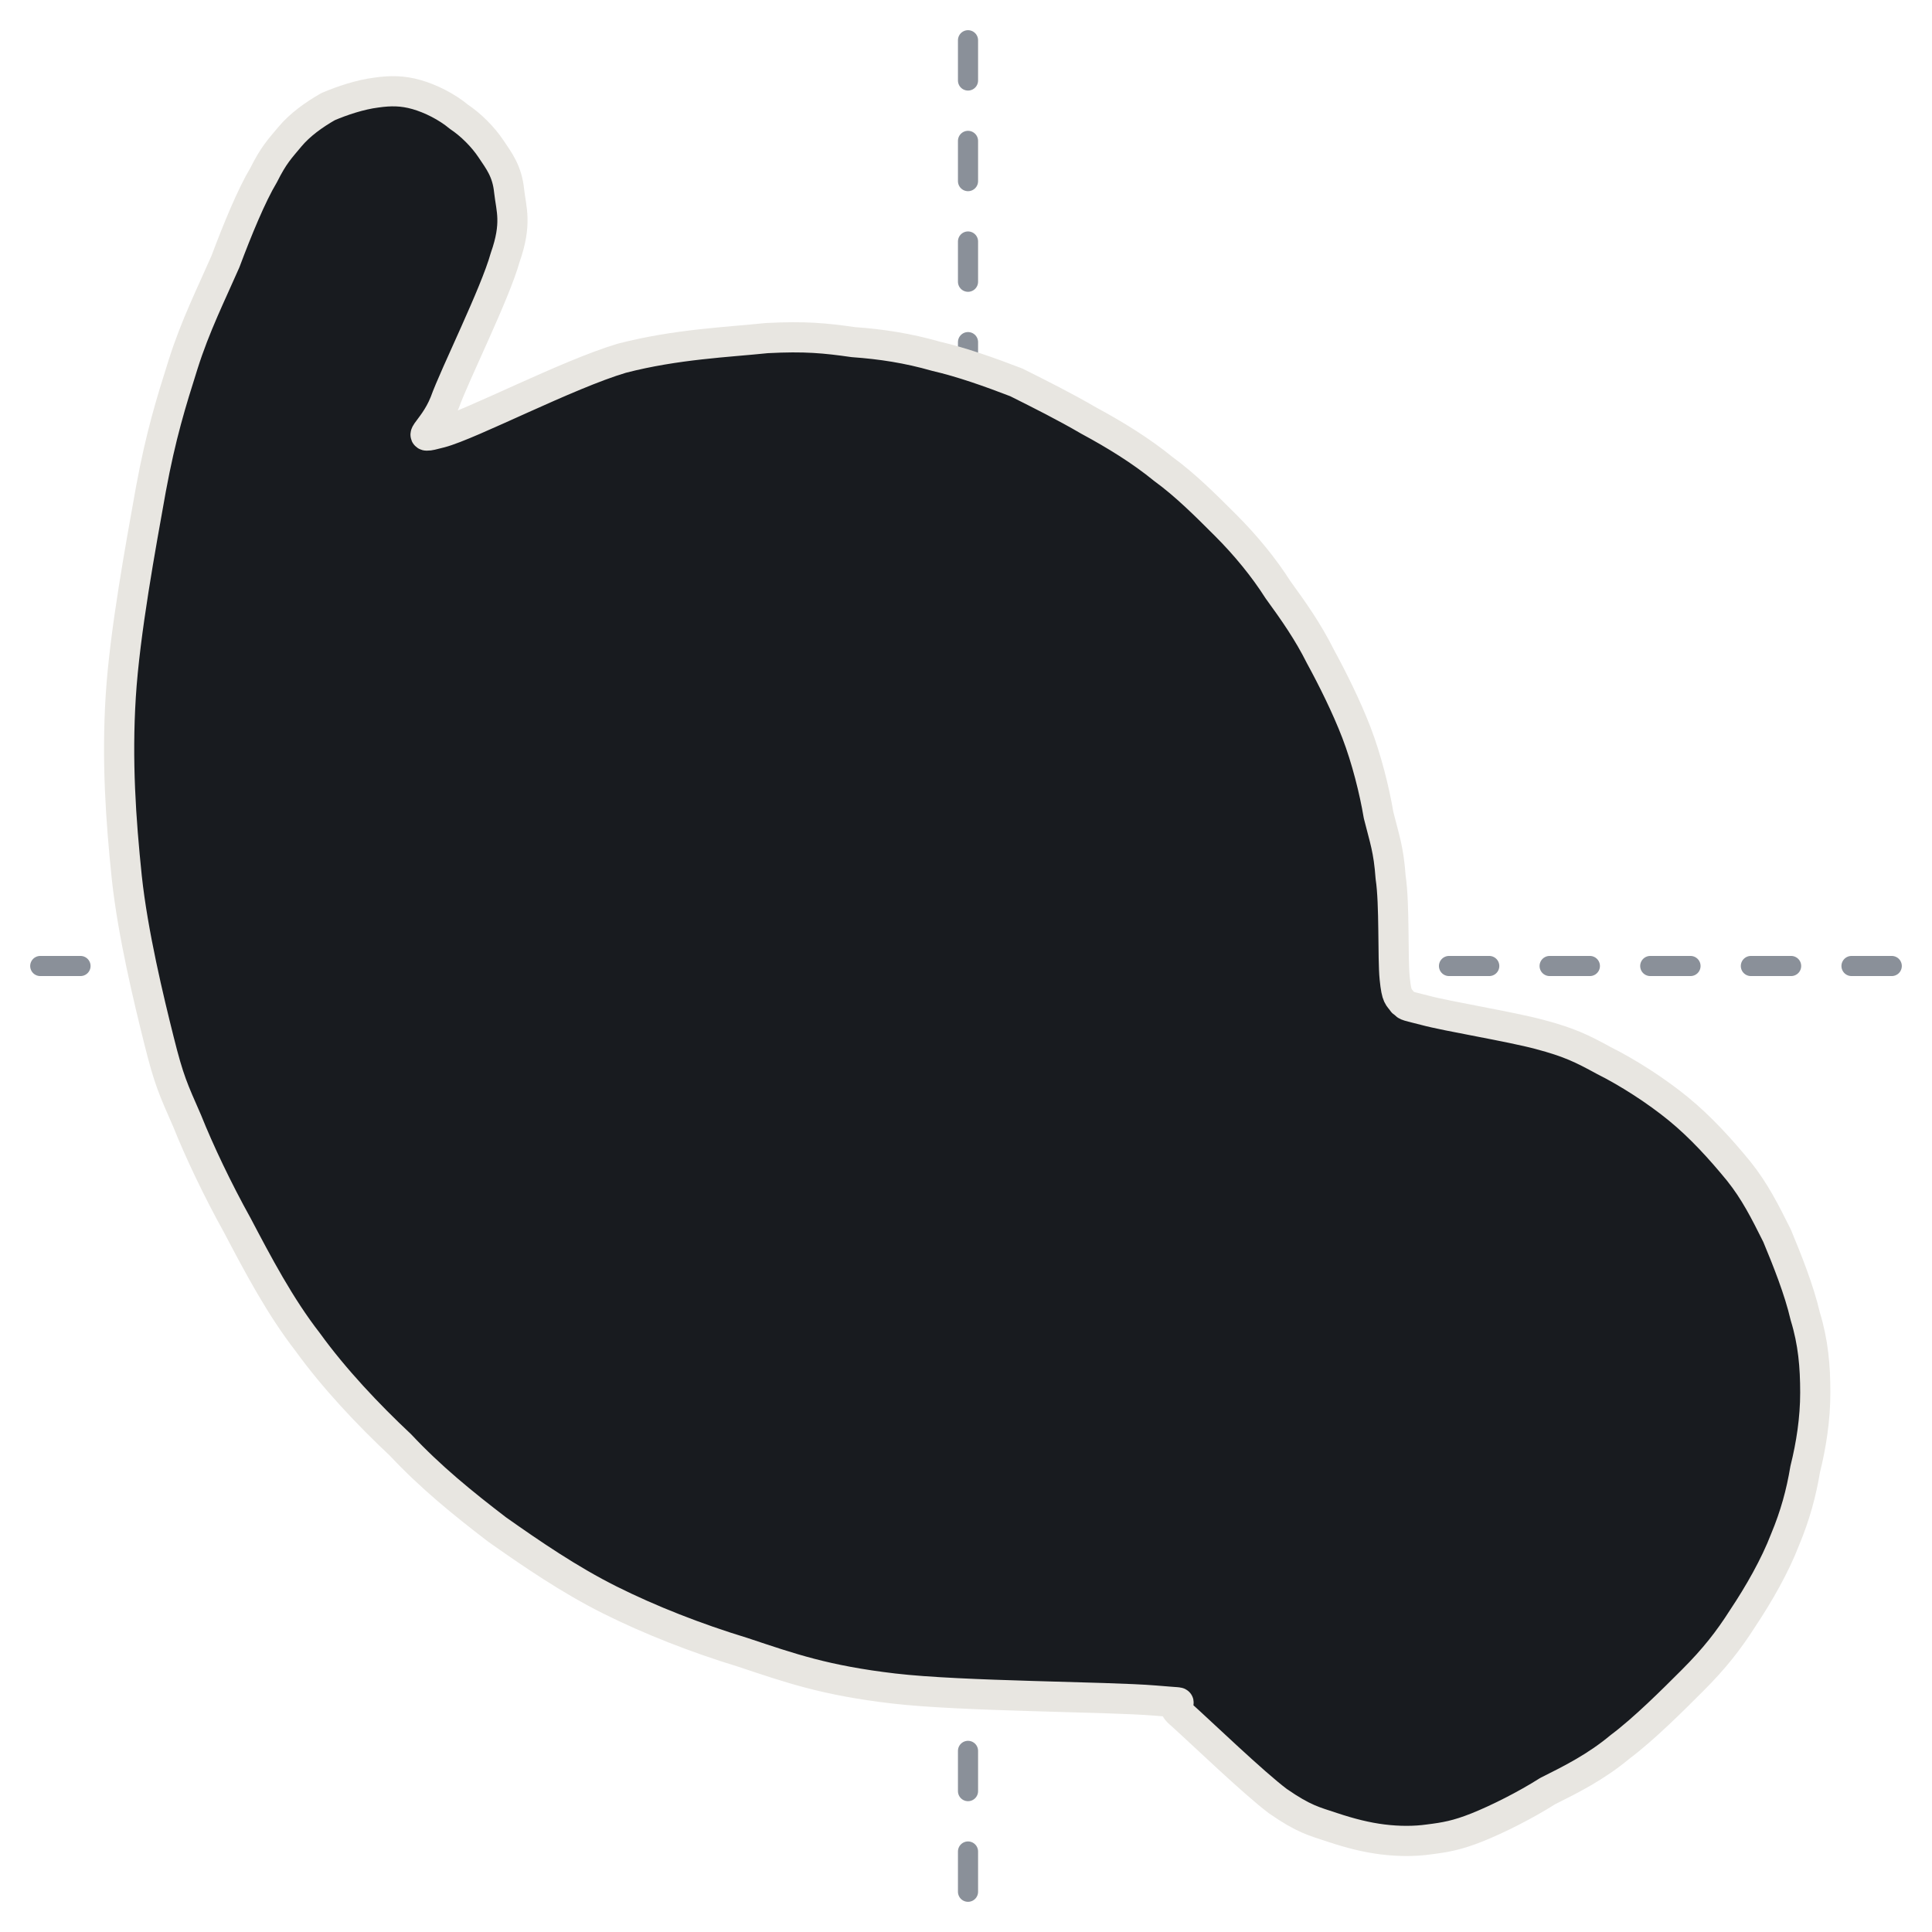
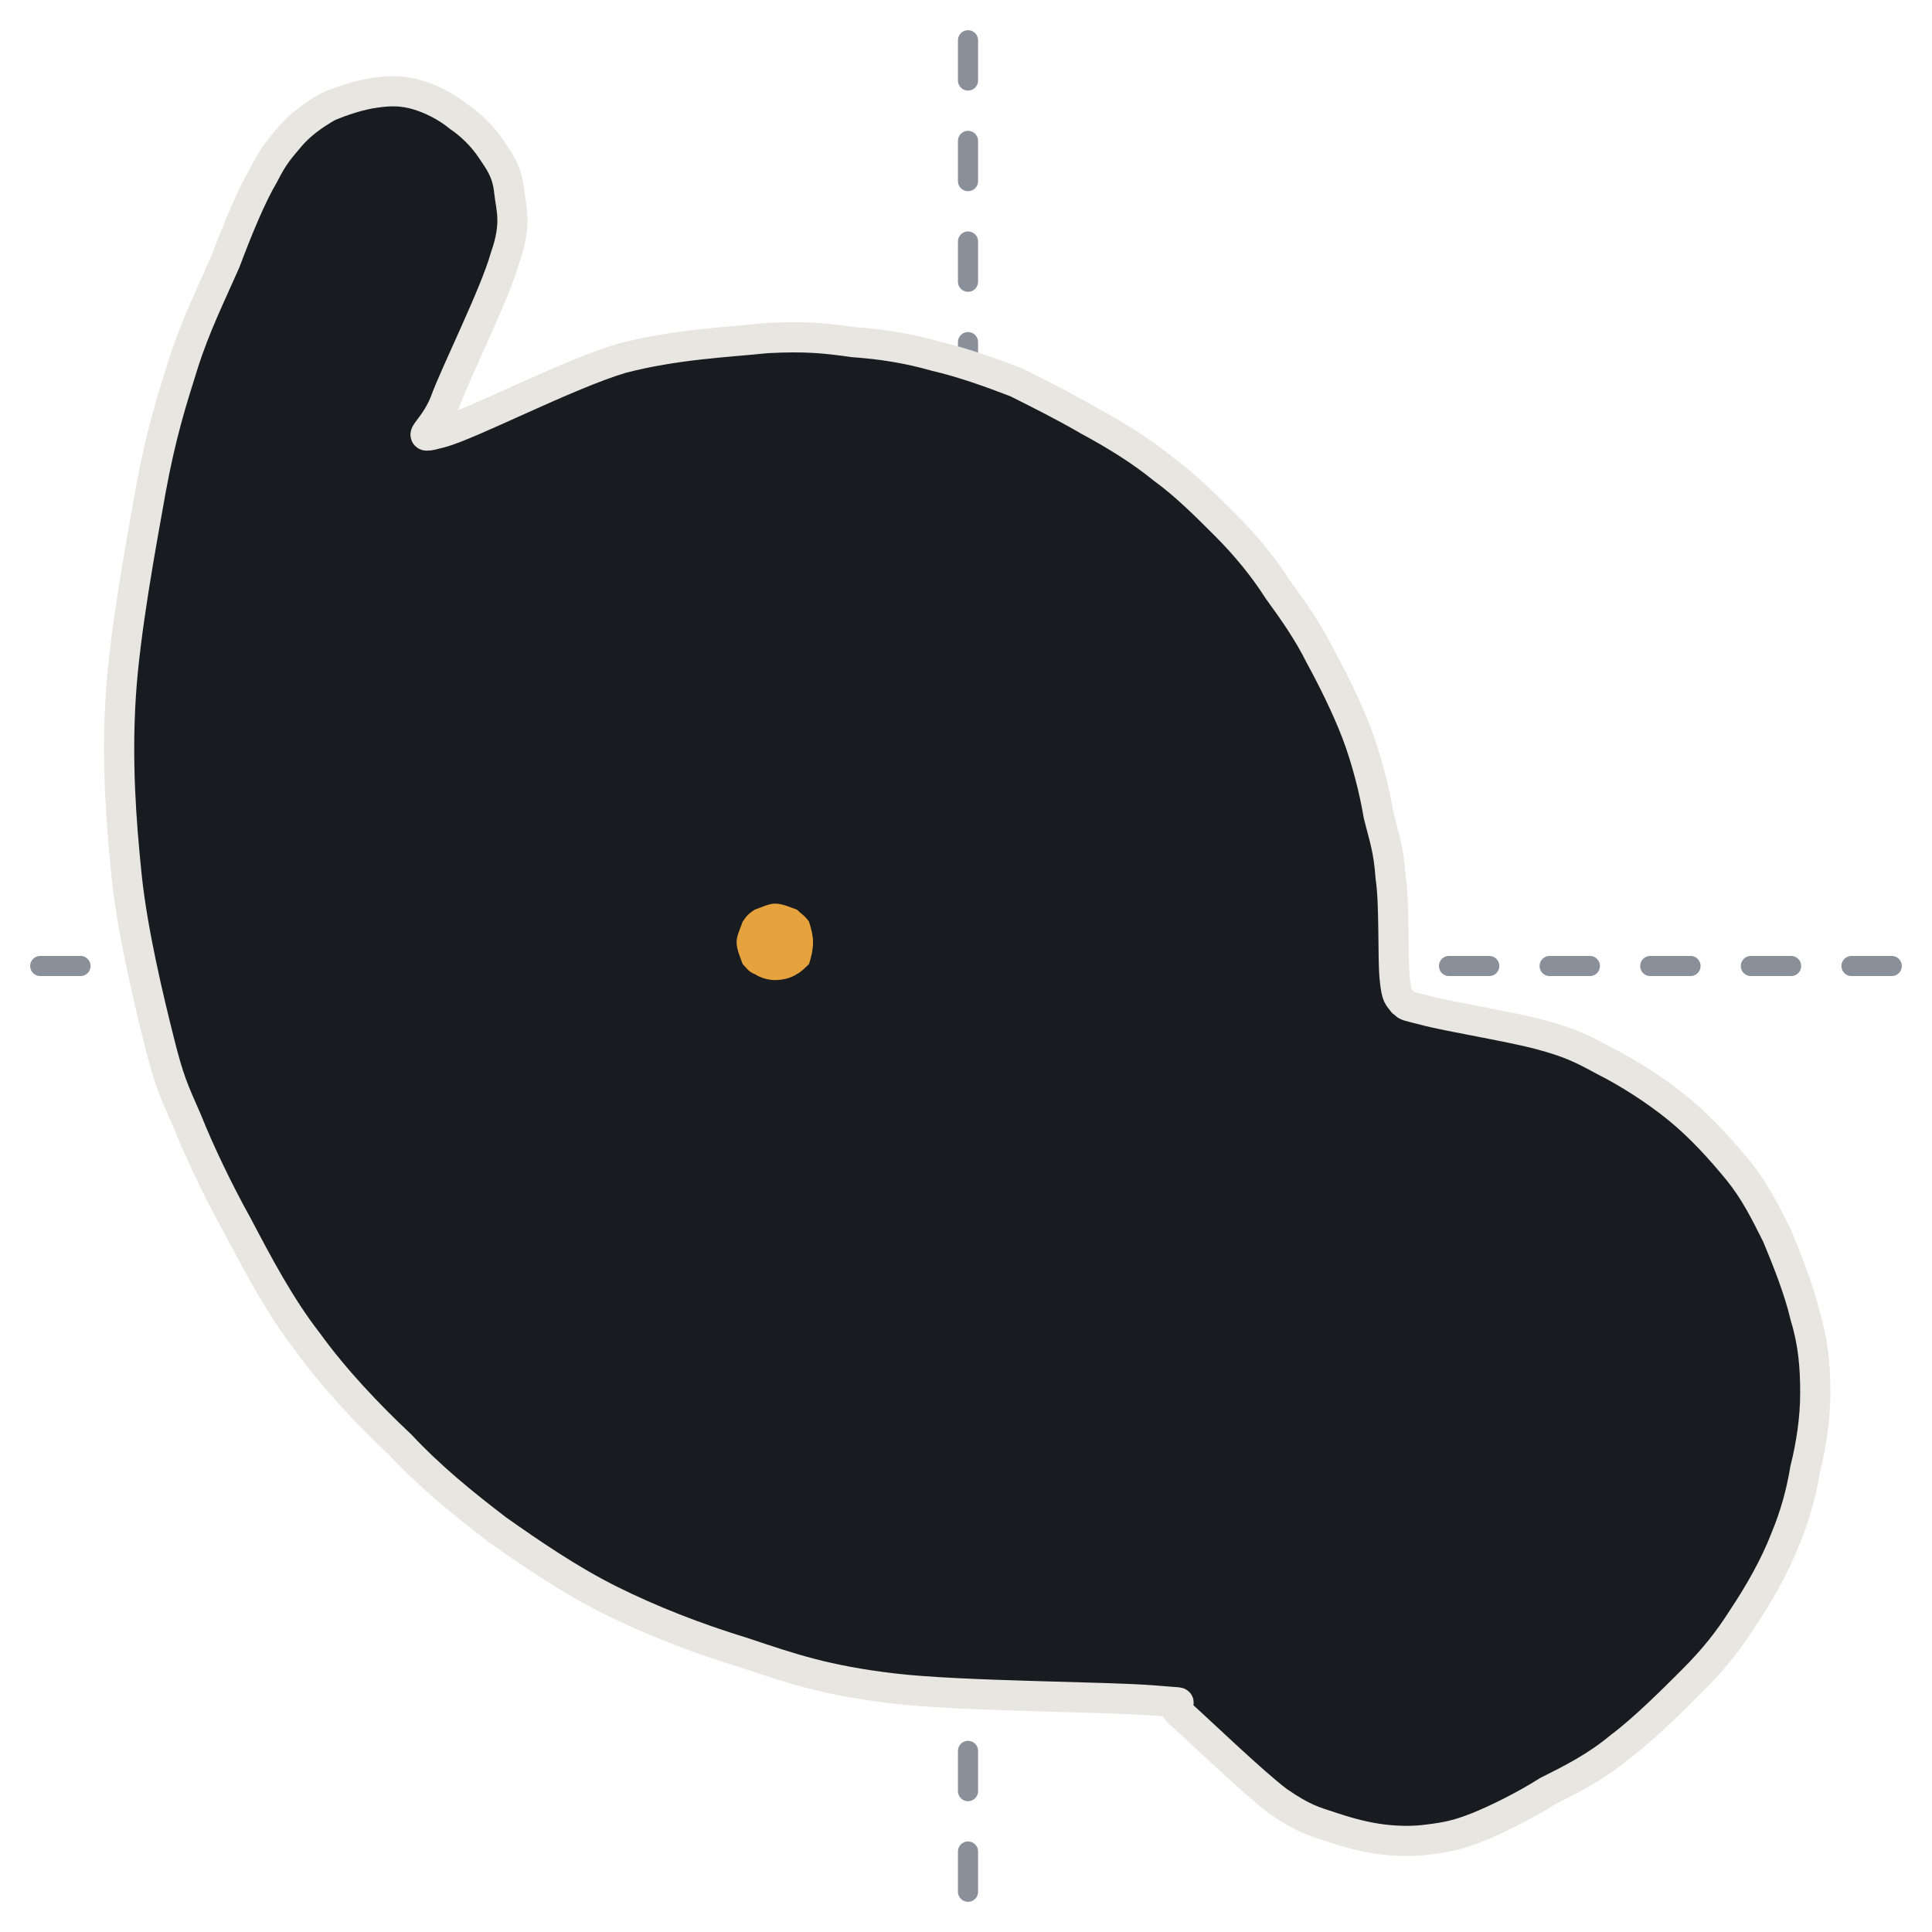
<svg xmlns="http://www.w3.org/2000/svg" viewBox="0 0 96 96" width="96" height="96" role="img" aria-label="Pixel Buds A-Series left earbud">
  <path d="M48.1 2.0L48.1 4.0M48.1 7.0L48.1 9.0M48.1 12.0L48.1 14.0M48.1 17.0L48.1 19.0M48.1 22.0L48.1 24.0M48.1 27.0L48.1 29.0M48.1 32.0L48.1 34.0M48.1 37.0L48.1 39.0M48.1 42.0L48.1 44.0M48.1 47.0L48.1 49.0M48.1 52.0L48.1 54.0M48.1 57.0L48.1 59.0M48.1 62.0L48.1 64.0M48.1 67.0L48.1 69.0M48.1 72.0L48.1 74.0M48.1 77.0L48.1 79.0M48.1 82.0L48.1 84.0M48.1 87.0L48.1 89.0M48.1 92.0L48.1 94.0M2.0 48.0L4.0 48.0M7.0 48.0L9.0 48.0M12.0 48.0L14.0 48.0M17.0 48.0L19.0 48.0M22.0 48.0L24.0 48.0M27.0 48.0L29.0 48.0M32.0 48.0L34.0 48.0M37.0 48.0L39.0 48.0M42.0 48.0L44.0 48.0M47.0 48.0L49.0 48.0M52.0 48.0L54.0 48.0M57.0 48.0L59.0 48.0M62.0 48.0L64.0 48.0M67.0 48.0L69.0 48.0M72.0 48.0L74.0 48.0M77.0 48.0L79.0 48.0M82.0 48.0L84.0 48.0M87.0 48.0L89.0 48.0M92.0 48.0L94.0 48.0" fill="none" stroke="#8A9099" stroke-width="1.0" stroke-linecap="round" stroke-linejoin="round" />
  <path d="M18.7 4.6C19.4 4.5 20.0 4.5 20.7 4.7C21.4 4.9 22.2 5.3 22.8 5.8C23.4 6.2 24.0 6.8 24.4 7.4C24.8 8.0 25.2 8.5 25.3 9.5C25.4 10.4 25.7 11.1 25.1 12.8C24.6 14.6 22.6 18.6 22.1 20.0C21.5 21.5 20.4 21.9 21.9 21.5C23.4 21.1 28.2 18.6 30.9 17.8C33.6 17.1 36.2 17.0 38.1 16.8C40.0 16.7 41.0 16.8 42.4 17.0C43.8 17.1 45.1 17.3 46.5 17.7C47.8 18.0 49.2 18.5 50.5 19.0C51.7 19.6 52.9 20.2 54.1 20.9C55.4 21.6 56.7 22.4 57.8 23.3C58.9 24.1 59.9 25.1 60.9 26.1C61.9 27.1 62.8 28.2 63.5 29.3C64.3 30.4 65.0 31.4 65.6 32.6C66.2 33.7 66.9 35.1 67.4 36.4C67.9 37.7 68.3 39.3 68.5 40.5C68.8 41.7 69.0 42.2 69.1 43.6C69.3 44.9 69.2 47.6 69.3 48.6C69.4 49.6 69.5 49.5 69.7 49.8C70.0 50.0 69.6 49.9 70.8 50.2C71.9 50.5 75.0 51.0 76.5 51.4C78.0 51.8 78.6 52.1 79.7 52.7C80.9 53.3 82.3 54.2 83.4 55.1C84.5 56.0 85.5 57.1 86.4 58.2C87.2 59.2 87.7 60.2 88.3 61.4C88.8 62.6 89.4 64.1 89.7 65.4C90.1 66.7 90.2 67.9 90.2 69.2C90.2 70.5 90.0 71.8 89.7 73.0C89.5 74.2 89.2 75.3 88.7 76.5C88.2 77.8 87.4 79.2 86.6 80.4C85.9 81.5 85.2 82.4 84.1 83.5C83.1 84.5 81.7 85.9 80.5 86.8C79.3 87.8 78.1 88.4 76.9 89.0C75.8 89.7 74.4 90.4 73.4 90.8C72.4 91.2 71.8 91.3 71.0 91.4C70.3 91.5 69.5 91.5 68.7 91.4C67.9 91.3 67.1 91.1 66.2 90.8C65.3 90.5 64.8 90.4 63.5 89.5C62.3 88.6 59.7 86.1 58.7 85.2C57.7 84.4 59.7 84.7 57.4 84.5C55.0 84.3 47.8 84.3 44.4 83.9C41.0 83.5 39.3 82.9 36.9 82.1C34.6 81.4 32.3 80.5 30.3 79.5C28.3 78.5 26.4 77.2 24.7 76.0C23.0 74.7 21.4 73.4 19.9 71.8C18.3 70.3 16.6 68.5 15.3 66.7C13.9 64.9 12.8 62.8 11.8 60.9C10.8 59.1 9.9 57.2 9.3 55.7C8.6 54.1 8.4 53.7 7.9 51.7C7.4 49.7 6.6 46.4 6.3 43.6C6.0 40.7 5.8 37.8 6.0 34.6C6.2 31.4 7.0 27.1 7.5 24.3C8.0 21.6 8.5 20.0 9.1 18.1C9.7 16.2 10.5 14.6 11.2 13.0C11.8 11.4 12.5 9.7 13.1 8.7C13.6 7.7 13.9 7.4 14.4 6.8C14.9 6.2 15.6 5.7 16.3 5.3C17.0 5.0 17.9 4.7 18.7 4.6Z" fill="#181B1F" stroke="#E8E6E1" stroke-width="1.5" stroke-linecap="round" stroke-linejoin="round" />
+   <path d="M40.4 46.8C40.4 47.2 40.3 47.6 40.2 47.9C40.0 48.1 39.8 48.3 39.6 48.4C39.3 48.6 38.9 48.7 38.5 48.7C38.2 48.7 37.8 48.6 37.5 48.4C37.2 48.3 37.1 48.1 36.9 47.9C36.8 47.6 36.6 47.2 36.6 46.8C36.6 46.5 36.8 46.1 36.9 45.8C37.1 45.5 37.2 45.4 37.5 45.2C37.8 45.1 38.2 44.9 38.5 44.9C38.9 44.9 39.3 45.1 39.6 45.2C39.8 45.4 40.0 45.5 40.2 45.8C40.3 46.1 40.4 46.5 40.4 46.8Z" fill="#E6A23C" />
</svg>
